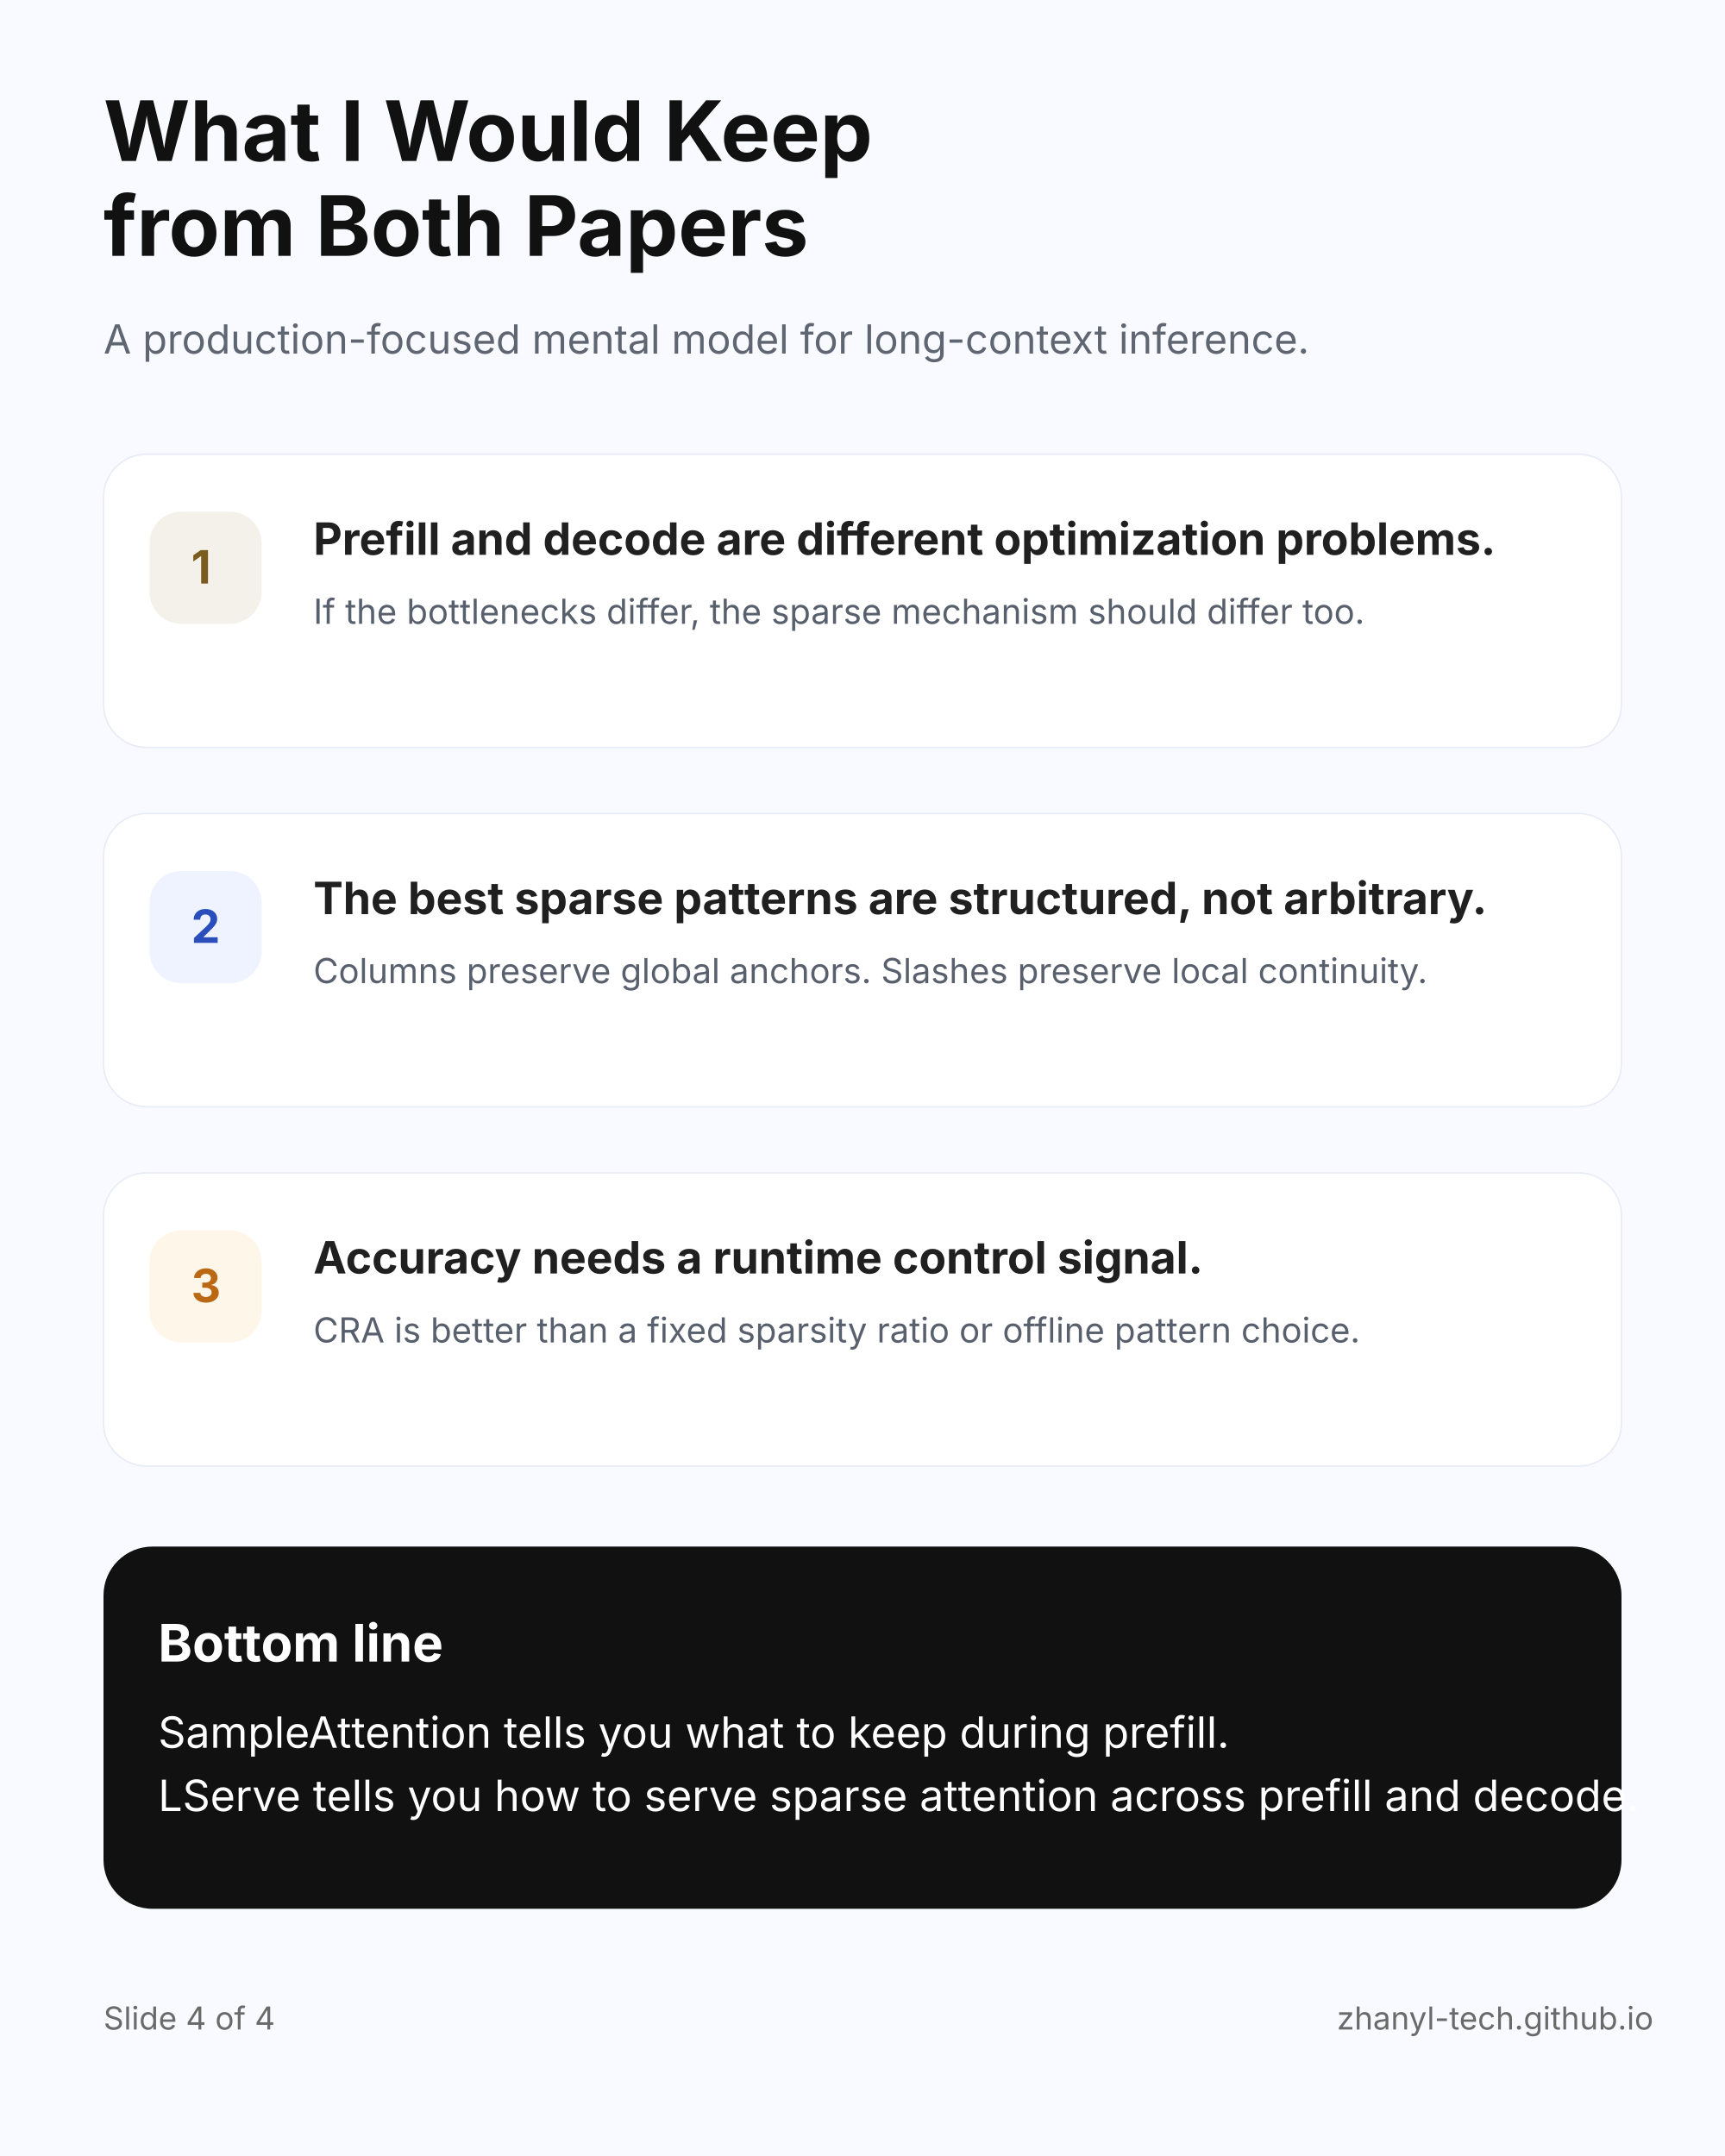
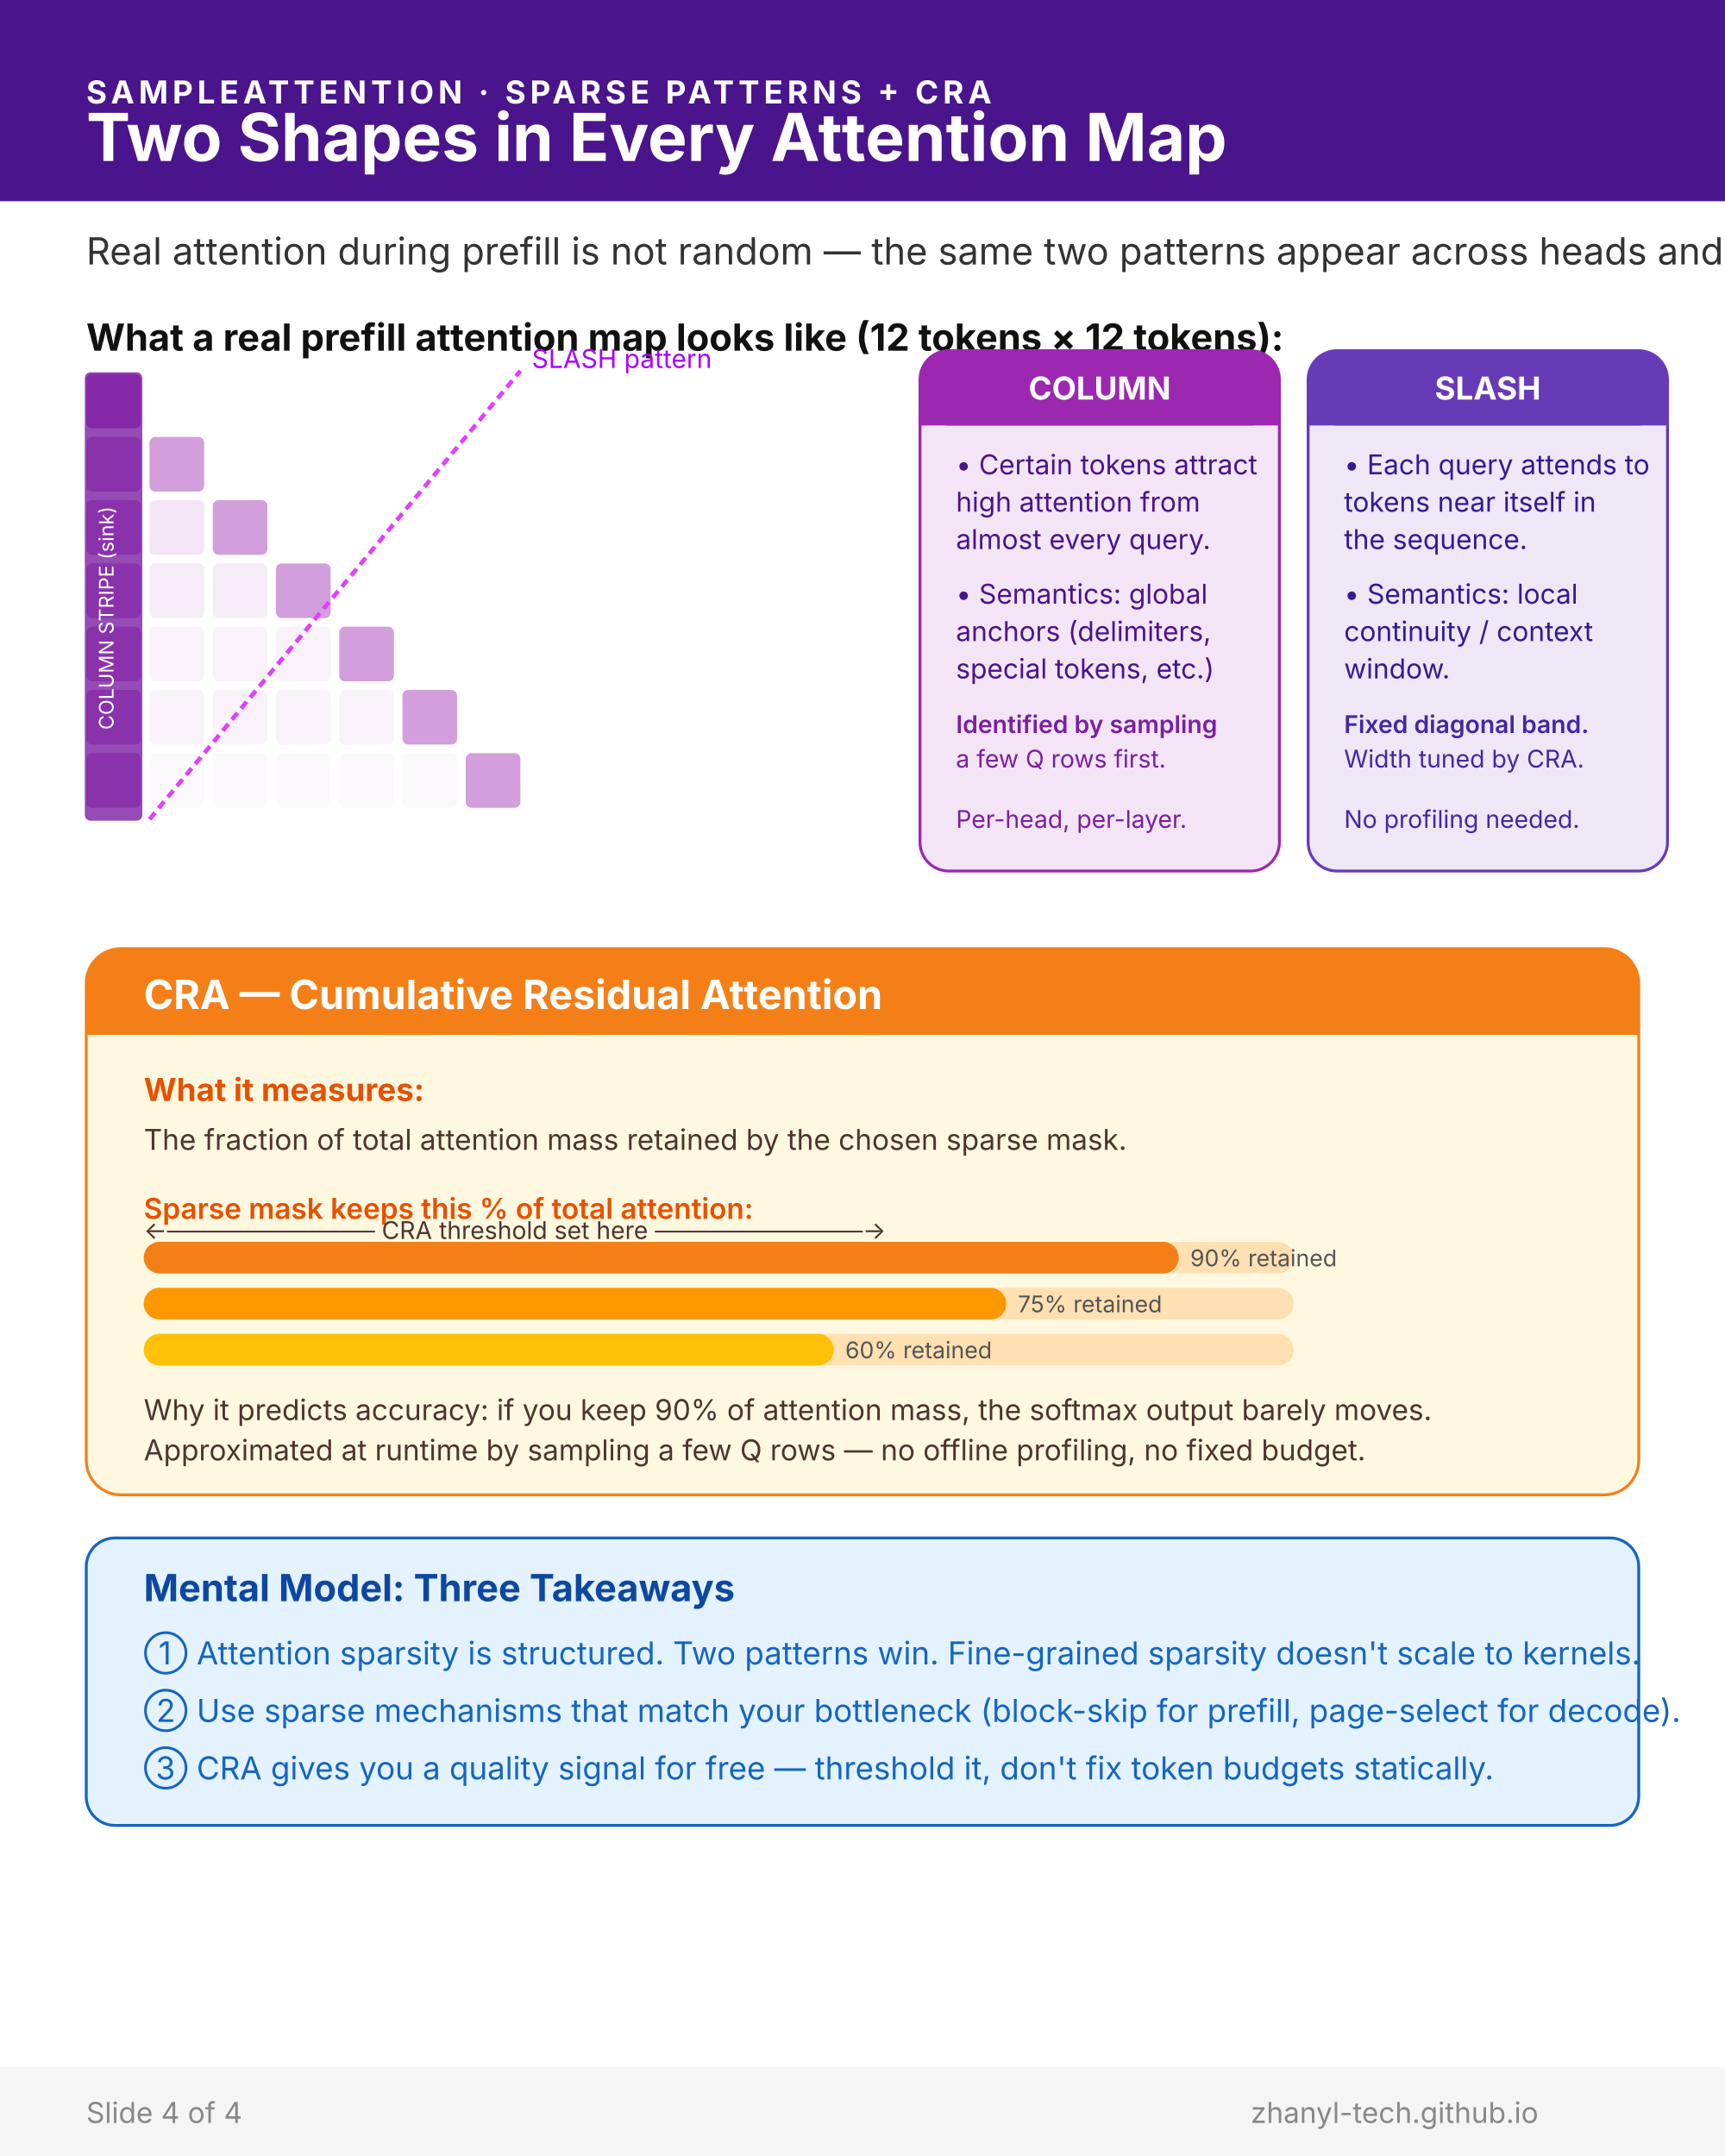
<svg xmlns="http://www.w3.org/2000/svg" width="1200" height="1500" viewBox="0 0 1200 1500" fill="none">
-   <rect width="1200" height="1500" fill="#F8FAFF" />
-   <text x="72" y="112" fill="#111111" font-family="Inter, Arial, sans-serif" font-size="58" font-weight="700">What I Would Keep</text>
-   <text x="72" y="178" fill="#111111" font-family="Inter, Arial, sans-serif" font-size="58" font-weight="700">from Both Papers</text>
-   <text x="72" y="246" fill="#5F6672" font-family="Inter, Arial, sans-serif" font-size="28">A production-focused mental model for long-context inference.</text>
-   <rect x="72" y="316" width="1056" height="204" rx="30" fill="#FFFFFF" stroke="#E7EBF6" />
-   <rect x="104" y="356" width="78" height="78" rx="22" fill="#F4F1EA" />
-   <text x="133" y="406" fill="#7A5C1E" font-family="Inter, Arial, sans-serif" font-size="32" font-weight="700">1</text>
-   <text x="218" y="386" fill="#202020" font-family="Inter, Arial, sans-serif" font-size="31" font-weight="700">Prefill and decode are different optimization problems.</text>
-   <text x="218" y="434" fill="#59606D" font-family="Inter, Arial, sans-serif" font-size="24">If the bottlenecks differ, the sparse mechanism should differ too.</text>
-   <rect x="72" y="566" width="1056" height="204" rx="30" fill="#FFFFFF" stroke="#E7EBF6" />
-   <rect x="104" y="606" width="78" height="78" rx="22" fill="#EEF3FF" />
-   <text x="133" y="656" fill="#2A4EBB" font-family="Inter, Arial, sans-serif" font-size="32" font-weight="700">2</text>
-   <text x="218" y="636" fill="#202020" font-family="Inter, Arial, sans-serif" font-size="31" font-weight="700">The best sparse patterns are structured, not arbitrary.</text>
-   <text x="218" y="684" fill="#59606D" font-family="Inter, Arial, sans-serif" font-size="24">Columns preserve global anchors. Slashes preserve local continuity.</text>
-   <rect x="72" y="816" width="1056" height="204" rx="30" fill="#FFFFFF" stroke="#E7EBF6" />
-   <rect x="104" y="856" width="78" height="78" rx="22" fill="#FFF6EA" />
-   <text x="133" y="906" fill="#BA6814" font-family="Inter, Arial, sans-serif" font-size="32" font-weight="700">3</text>
-   <text x="218" y="886" fill="#202020" font-family="Inter, Arial, sans-serif" font-size="31" font-weight="700">Accuracy needs a runtime control signal.</text>
-   <text x="218" y="934" fill="#59606D" font-family="Inter, Arial, sans-serif" font-size="24">CRA is better than a fixed sparsity ratio or offline pattern choice.</text>
-   <rect x="72" y="1076" width="1056" height="252" rx="34" fill="#111111" />
-   <text x="110" y="1156" fill="#FFFFFF" font-family="Inter, Arial, sans-serif" font-size="36" font-weight="700">Bottom line</text>
-   <text x="110" y="1216" fill="#FFFFFF" font-family="Inter, Arial, sans-serif" font-size="30">SampleAttention tells you what to keep during prefill.</text>
-   <text x="110" y="1260" fill="#FFFFFF" font-family="Inter, Arial, sans-serif" font-size="30">LServe tells you how to serve sparse attention across prefill and decode.</text>
-   <text x="72" y="1412" fill="#6A6A6A" font-family="Inter, Arial, sans-serif" font-size="22">Slide 4 of 4</text>
-   <text x="930" y="1412" fill="#6A6A6A" font-family="Inter, Arial, sans-serif" font-size="22">zhanyl-tech.github.io</text>
+   <rect width="1200" height="1500" fill="#FFFFFF" />
+   <rect width="1200" height="140" fill="#4A148C" />
+   <text x="60" y="72" fill="#FFFFFF" font-family="Inter,Arial,sans-serif" font-size="22" font-weight="700" letter-spacing="3">SAMPLEATTENTION · SPARSE PATTERNS + CRA</text>
+   <text x="60" y="112" fill="#FFFFFF" font-family="Inter,Arial,sans-serif" font-size="46" font-weight="700">Two Shapes in Every Attention Map</text>
+   <text x="60" y="184" fill="#333333" font-family="Inter,Arial,sans-serif" font-size="26">Real attention during prefill is not random — the same two patterns appear across heads and models.</text>
+   <text x="60" y="244" fill="#111111" font-family="Inter,Arial,sans-serif" font-size="26" font-weight="700">What a real prefill attention map looks like (12 tokens × 12 tokens):</text>
+   <g>
+     <rect x="60" y="260" width="38" height="38" rx="4" fill="#9C27B0" opacity="0.8" />
+     <rect x="60" y="304" width="38" height="38" rx="4" fill="#9C27B0" opacity="0.6" />
+     <rect x="104" y="304" width="38" height="38" rx="4" fill="#CE93D8" opacity="0.9" />
+     <rect x="60" y="348" width="38" height="38" rx="4" fill="#9C27B0" opacity="0.6" />
+     <rect x="104" y="348" width="38" height="38" rx="4" fill="#E1BEE7" opacity="0.4" />
+     <rect x="148" y="348" width="38" height="38" rx="4" fill="#CE93D8" opacity="0.9" />
+     <rect x="60" y="392" width="38" height="38" rx="4" fill="#9C27B0" opacity="0.6" />
+     <rect x="104" y="392" width="38" height="38" rx="4" fill="#E1BEE7" opacity="0.3" />
+     <rect x="148" y="392" width="38" height="38" rx="4" fill="#E1BEE7" opacity="0.3" />
+     <rect x="192" y="392" width="38" height="38" rx="4" fill="#CE93D8" opacity="0.9" />
+     <rect x="60" y="436" width="38" height="38" rx="4" fill="#9C27B0" opacity="0.6" />
+     <rect x="104" y="436" width="38" height="38" rx="4" fill="#E1BEE7" opacity="0.2" />
+     <rect x="148" y="436" width="38" height="38" rx="4" fill="#E1BEE7" opacity="0.2" />
+     <rect x="192" y="436" width="38" height="38" rx="4" fill="#E1BEE7" opacity="0.2" />
+     <rect x="236" y="436" width="38" height="38" rx="4" fill="#CE93D8" opacity="0.9" />
+     <rect x="60" y="480" width="38" height="38" rx="4" fill="#9C27B0" opacity="0.6" />
+     <rect x="104" y="480" width="38" height="38" rx="4" fill="#E1BEE7" opacity="0.2" />
+     <rect x="148" y="480" width="38" height="38" rx="4" fill="#E1BEE7" opacity="0.2" />
+     <rect x="192" y="480" width="38" height="38" rx="4" fill="#E1BEE7" opacity="0.2" />
+     <rect x="236" y="480" width="38" height="38" rx="4" fill="#E1BEE7" opacity="0.2" />
+     <rect x="280" y="480" width="38" height="38" rx="4" fill="#CE93D8" opacity="0.9" />
+     <rect x="60" y="524" width="38" height="38" rx="4" fill="#9C27B0" opacity="0.6" />
+     <rect x="104" y="524" width="38" height="38" rx="4" fill="#E1BEE7" opacity="0.1" />
+     <rect x="148" y="524" width="38" height="38" rx="4" fill="#E1BEE7" opacity="0.1" />
+     <rect x="192" y="524" width="38" height="38" rx="4" fill="#E1BEE7" opacity="0.1" />
+     <rect x="236" y="524" width="38" height="38" rx="4" fill="#E1BEE7" opacity="0.1" />
+     <rect x="280" y="524" width="38" height="38" rx="4" fill="#E1BEE7" opacity="0.1" />
+     <rect x="324" y="524" width="38" height="38" rx="4" fill="#CE93D8" opacity="0.9" />
+   </g>
+   <rect x="59" y="259" width="40" height="312" rx="4" fill="#7B1FA2" opacity="0.8" />
+   <text x="79" y="430" fill="#FFFFFF" font-family="Inter,Arial,sans-serif" font-size="14" text-anchor="middle" transform="rotate(-90,79,430)">COLUMN STRIPE (sink)</text>
+   <rect x="104" y="304" width="40" height="40" rx="4" fill="#9C27B0" opacity="0.0" />
+   <line x1="104" y1="570" x2="362" y2="258" stroke="#E040FB" stroke-width="3" stroke-dasharray="6,4" />
+   <text x="370" y="256" fill="#AA00FF" font-family="Inter,Arial,sans-serif" font-size="18">SLASH pattern</text>
+   <rect x="640" y="244" width="250" height="362" rx="20" fill="#F3E5F5" stroke="#9C27B0" stroke-width="2" />
+   <rect x="640" y="244" width="250" height="52" rx="20" fill="#9C27B0" />
+   <rect x="640" y="272" width="250" height="24" fill="#9C27B0" />
+   <text x="765" y="278" fill="#FFF" font-family="Inter,Arial,sans-serif" font-size="22" font-weight="700" text-anchor="middle">COLUMN</text>
+   <text x="665" y="330" fill="#4A148C" font-family="Inter,Arial,sans-serif" font-size="19">• Certain tokens attract</text>
+   <text x="665" y="356" fill="#4A148C" font-family="Inter,Arial,sans-serif" font-size="19">  high attention from</text>
+   <text x="665" y="382" fill="#4A148C" font-family="Inter,Arial,sans-serif" font-size="19">  almost every query.</text>
+   <text x="665" y="420" fill="#4A148C" font-family="Inter,Arial,sans-serif" font-size="19">• Semantics: global</text>
+   <text x="665" y="446" fill="#4A148C" font-family="Inter,Arial,sans-serif" font-size="19">  anchors (delimiters,</text>
+   <text x="665" y="472" fill="#4A148C" font-family="Inter,Arial,sans-serif" font-size="19">  special tokens, etc.)</text>
+   <text x="665" y="510" fill="#7B1FA2" font-family="Inter,Arial,sans-serif" font-size="17" font-weight="600">Identified by sampling</text>
+   <text x="665" y="534" fill="#7B1FA2" font-family="Inter,Arial,sans-serif" font-size="17">a few Q rows first.</text>
+   <text x="665" y="576" fill="#7B1FA2" font-family="Inter,Arial,sans-serif" font-size="17">Per-head, per-layer.</text>
+   <rect x="910" y="244" width="250" height="362" rx="20" fill="#EDE7F6" stroke="#673AB7" stroke-width="2" />
+   <rect x="910" y="244" width="250" height="52" rx="20" fill="#673AB7" />
+   <rect x="910" y="272" width="250" height="24" fill="#673AB7" />
+   <text x="1035" y="278" fill="#FFF" font-family="Inter,Arial,sans-serif" font-size="22" font-weight="700" text-anchor="middle">SLASH</text>
+   <text x="935" y="330" fill="#311B92" font-family="Inter,Arial,sans-serif" font-size="19">• Each query attends to</text>
+   <text x="935" y="356" fill="#311B92" font-family="Inter,Arial,sans-serif" font-size="19">  tokens near itself in</text>
+   <text x="935" y="382" fill="#311B92" font-family="Inter,Arial,sans-serif" font-size="19">  the sequence.</text>
+   <text x="935" y="420" fill="#311B92" font-family="Inter,Arial,sans-serif" font-size="19">• Semantics: local</text>
+   <text x="935" y="446" fill="#311B92" font-family="Inter,Arial,sans-serif" font-size="19">  continuity / context</text>
+   <text x="935" y="472" fill="#311B92" font-family="Inter,Arial,sans-serif" font-size="19">  window.</text>
+   <text x="935" y="510" fill="#4527A0" font-family="Inter,Arial,sans-serif" font-size="17" font-weight="600">Fixed diagonal band.</text>
+   <text x="935" y="534" fill="#4527A0" font-family="Inter,Arial,sans-serif" font-size="17">Width tuned by CRA.</text>
+   <text x="935" y="576" fill="#4527A0" font-family="Inter,Arial,sans-serif" font-size="17">No profiling needed.</text>
+   <rect x="60" y="660" width="1080" height="380" rx="24" fill="#FFF8E1" stroke="#F57F17" stroke-width="2" />
+   <rect x="60" y="660" width="1080" height="60" rx="24" fill="#F57F17" />
+   <rect x="60" y="694" width="1080" height="26" fill="#F57F17" />
+   <text x="100" y="702" fill="#FFFFFF" font-family="Inter,Arial,sans-serif" font-size="28" font-weight="700">CRA — Cumulative Residual Attention</text>
+   <text x="100" y="766" fill="#E65100" font-family="Inter,Arial,sans-serif" font-size="22" font-weight="700">What it measures:</text>
+   <text x="100" y="800" fill="#4E342E" font-family="Inter,Arial,sans-serif" font-size="20">The fraction of total attention mass retained by the chosen sparse mask.</text>
+   <text x="100" y="848" fill="#E65100" font-family="Inter,Arial,sans-serif" font-size="20" font-weight="600">Sparse mask keeps this % of total attention:</text>
+   <rect x="100" y="864" width="800" height="22" rx="11" fill="#FFE0B2" />
+   <rect x="100" y="864" width="720" height="22" rx="11" fill="#F57F17" />
+   <text x="828" y="881" fill="#555" font-family="Inter,Arial,sans-serif" font-size="16">90% retained</text>
+   <rect x="100" y="896" width="800" height="22" rx="11" fill="#FFE0B2" />
+   <rect x="100" y="896" width="600" height="22" rx="11" fill="#FF9800" />
+   <text x="708" y="913" fill="#555" font-family="Inter,Arial,sans-serif" font-size="16">75% retained</text>
+   <rect x="100" y="928" width="800" height="22" rx="11" fill="#FFE0B2" />
+   <rect x="100" y="928" width="480" height="22" rx="11" fill="#FFC107" />
+   <text x="588" y="945" fill="#555" font-family="Inter,Arial,sans-serif" font-size="16">60% retained</text>
+   <text x="100" y="862" fill="#4E342E" font-family="Inter,Arial,sans-serif" font-size="17">←──────────── CRA threshold set here ────────────→</text>
+   <text x="100" y="988" fill="#4E342E" font-family="Inter,Arial,sans-serif" font-size="20">Why it predicts accuracy: if you keep 90% of attention mass, the softmax output barely moves.</text>
+   <text x="100" y="1016" fill="#4E342E" font-family="Inter,Arial,sans-serif" font-size="20">Approximated at runtime by sampling a few Q rows — no offline profiling, no fixed budget.</text>
+   <rect x="60" y="1070" width="1080" height="200" rx="20" fill="#E3F2FD" stroke="#1565C0" stroke-width="2" />
+   <text x="100" y="1114" fill="#0D47A1" font-family="Inter,Arial,sans-serif" font-size="26" font-weight="700">Mental Model: Three Takeaways</text>
+   <text x="100" y="1158" fill="#1565C0" font-family="Inter,Arial,sans-serif" font-size="22">① Attention sparsity is structured. Two patterns win. Fine-grained sparsity doesn't scale to kernels.</text>
+   <text x="100" y="1198" fill="#1565C0" font-family="Inter,Arial,sans-serif" font-size="22">② Use sparse mechanisms that match your bottleneck (block-skip for prefill, page-select for decode).</text>
+   <text x="100" y="1238" fill="#1565C0" font-family="Inter,Arial,sans-serif" font-size="22">③ CRA gives you a quality signal for free — threshold it, don't fix token budgets statically.</text>
+   <rect x="0" y="1438" width="1200" height="62" fill="#F5F5F5" />
+   <text x="60" y="1477" fill="#888888" font-family="Inter,Arial,sans-serif" font-size="20">Slide 4 of 4</text>
+   <text x="870" y="1477" fill="#888888" font-family="Inter,Arial,sans-serif" font-size="20">zhanyl-tech.github.io</text>
</svg>
